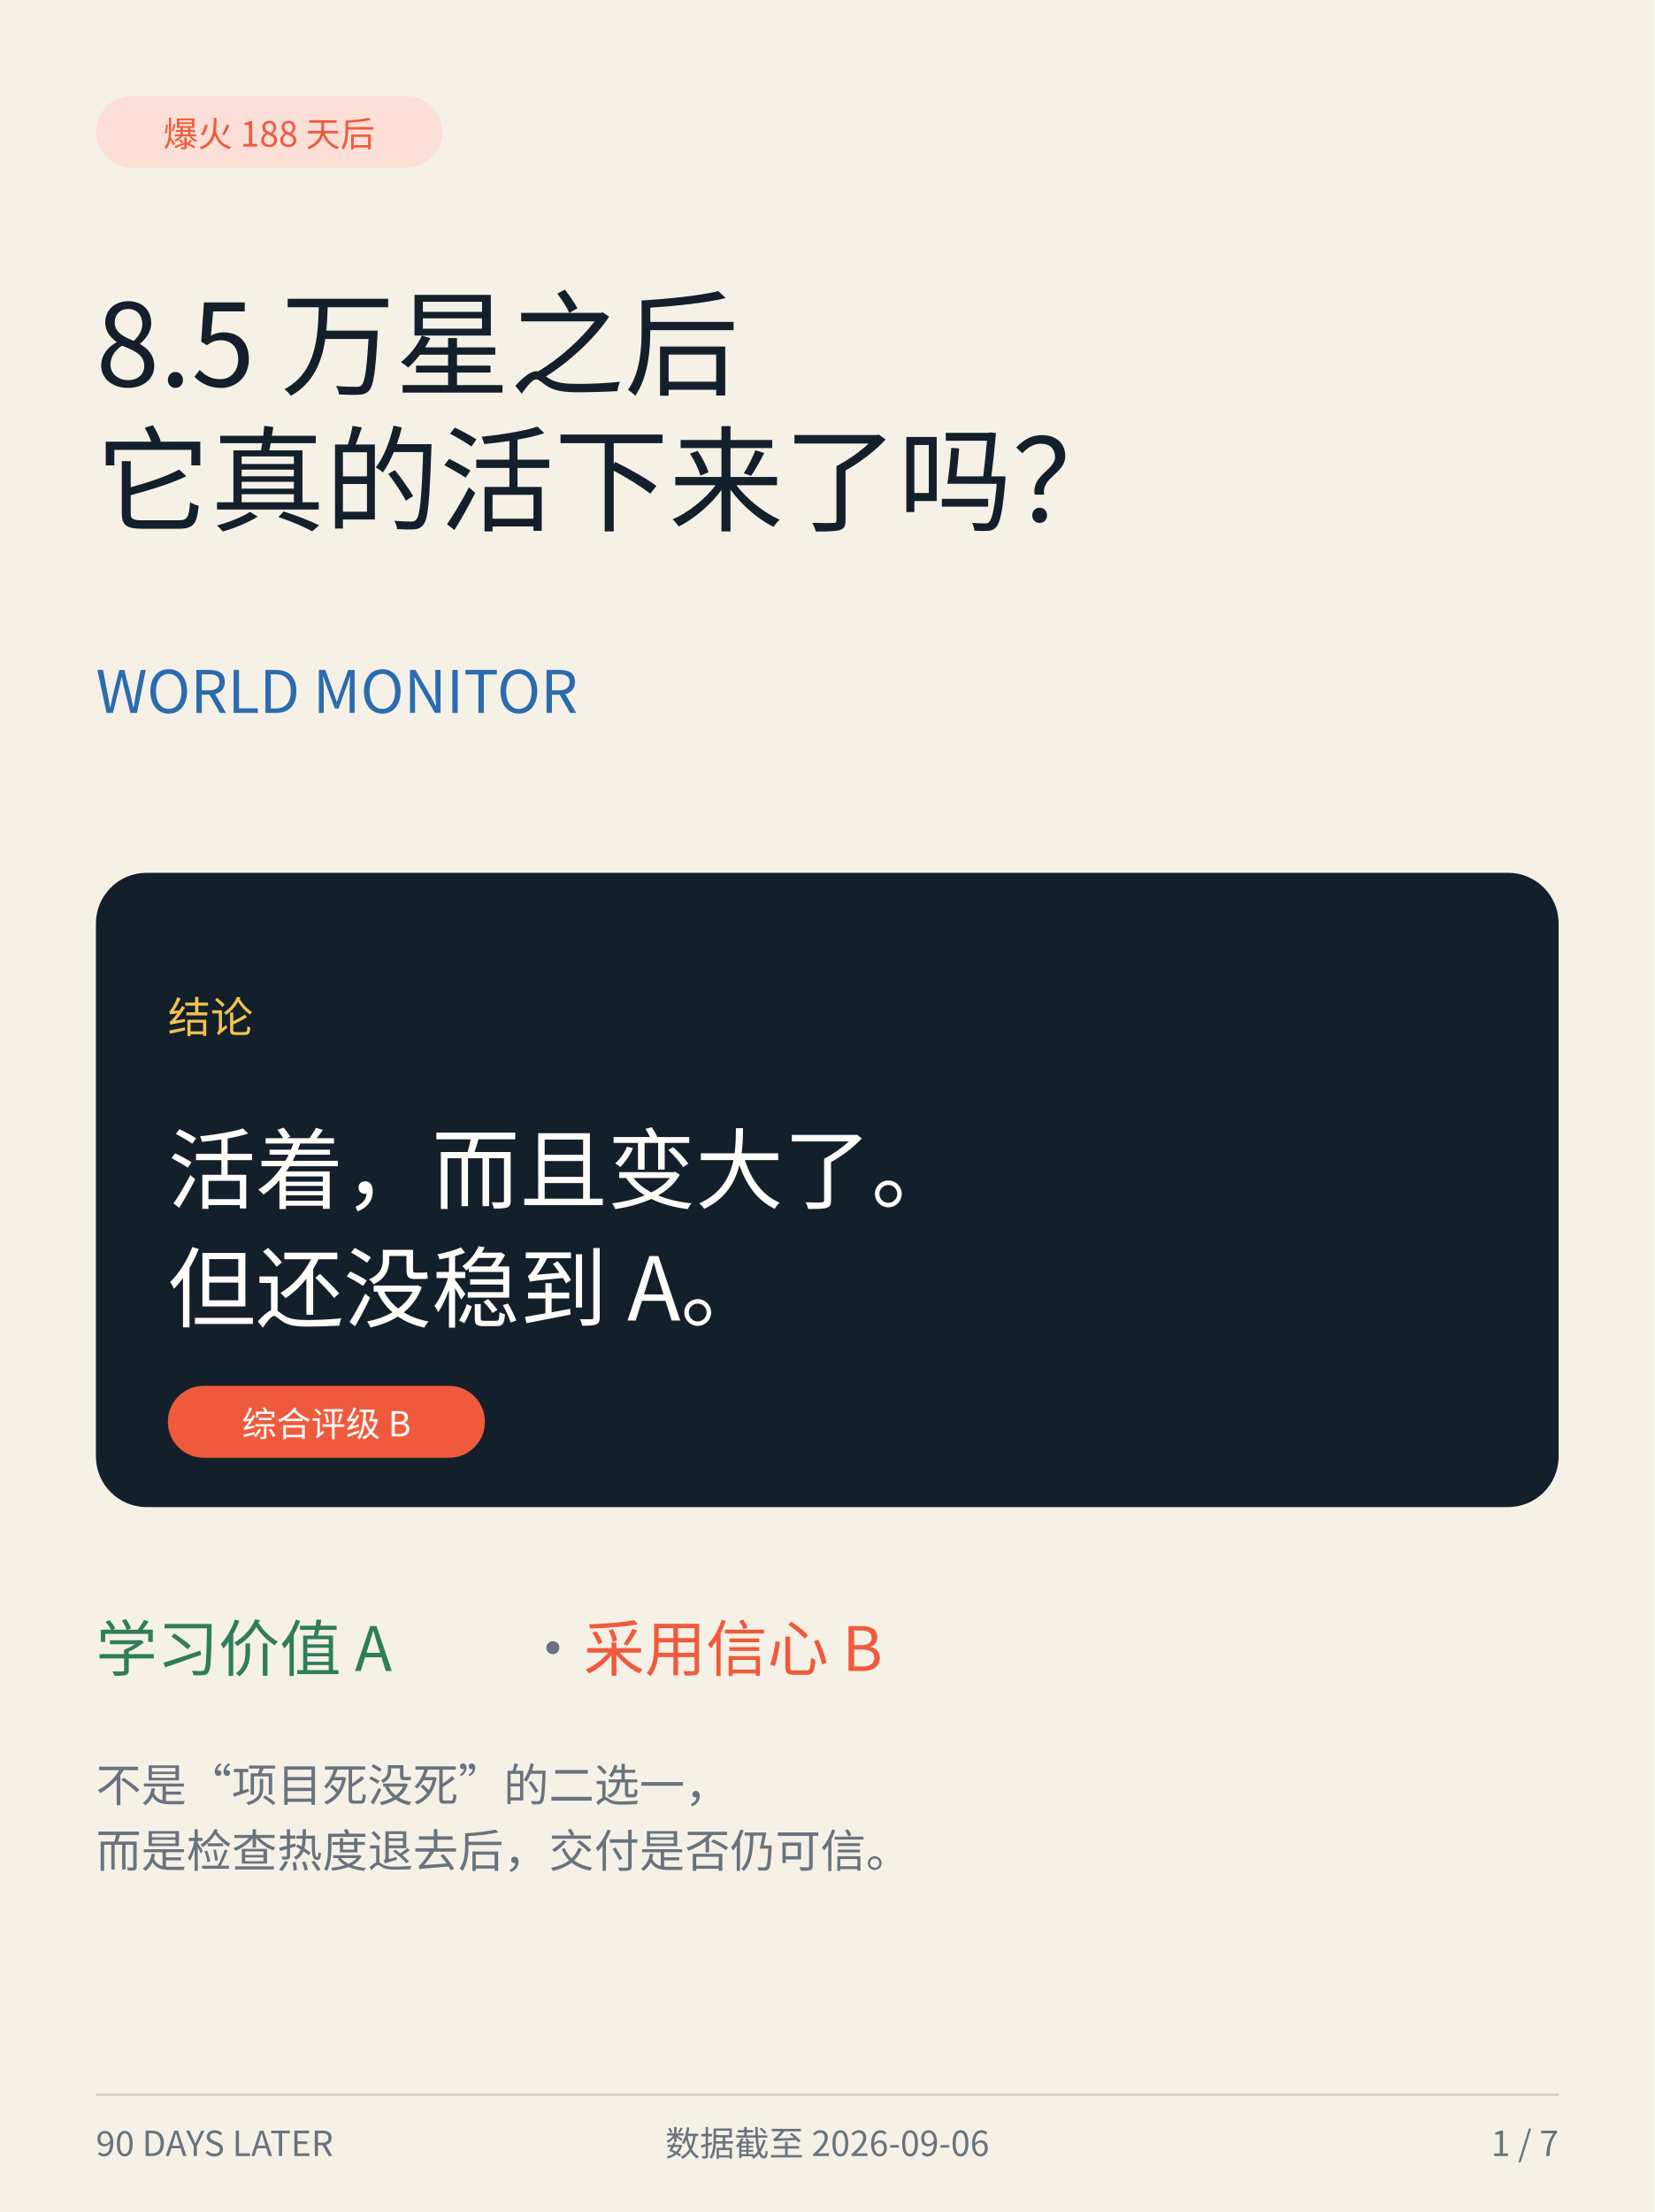
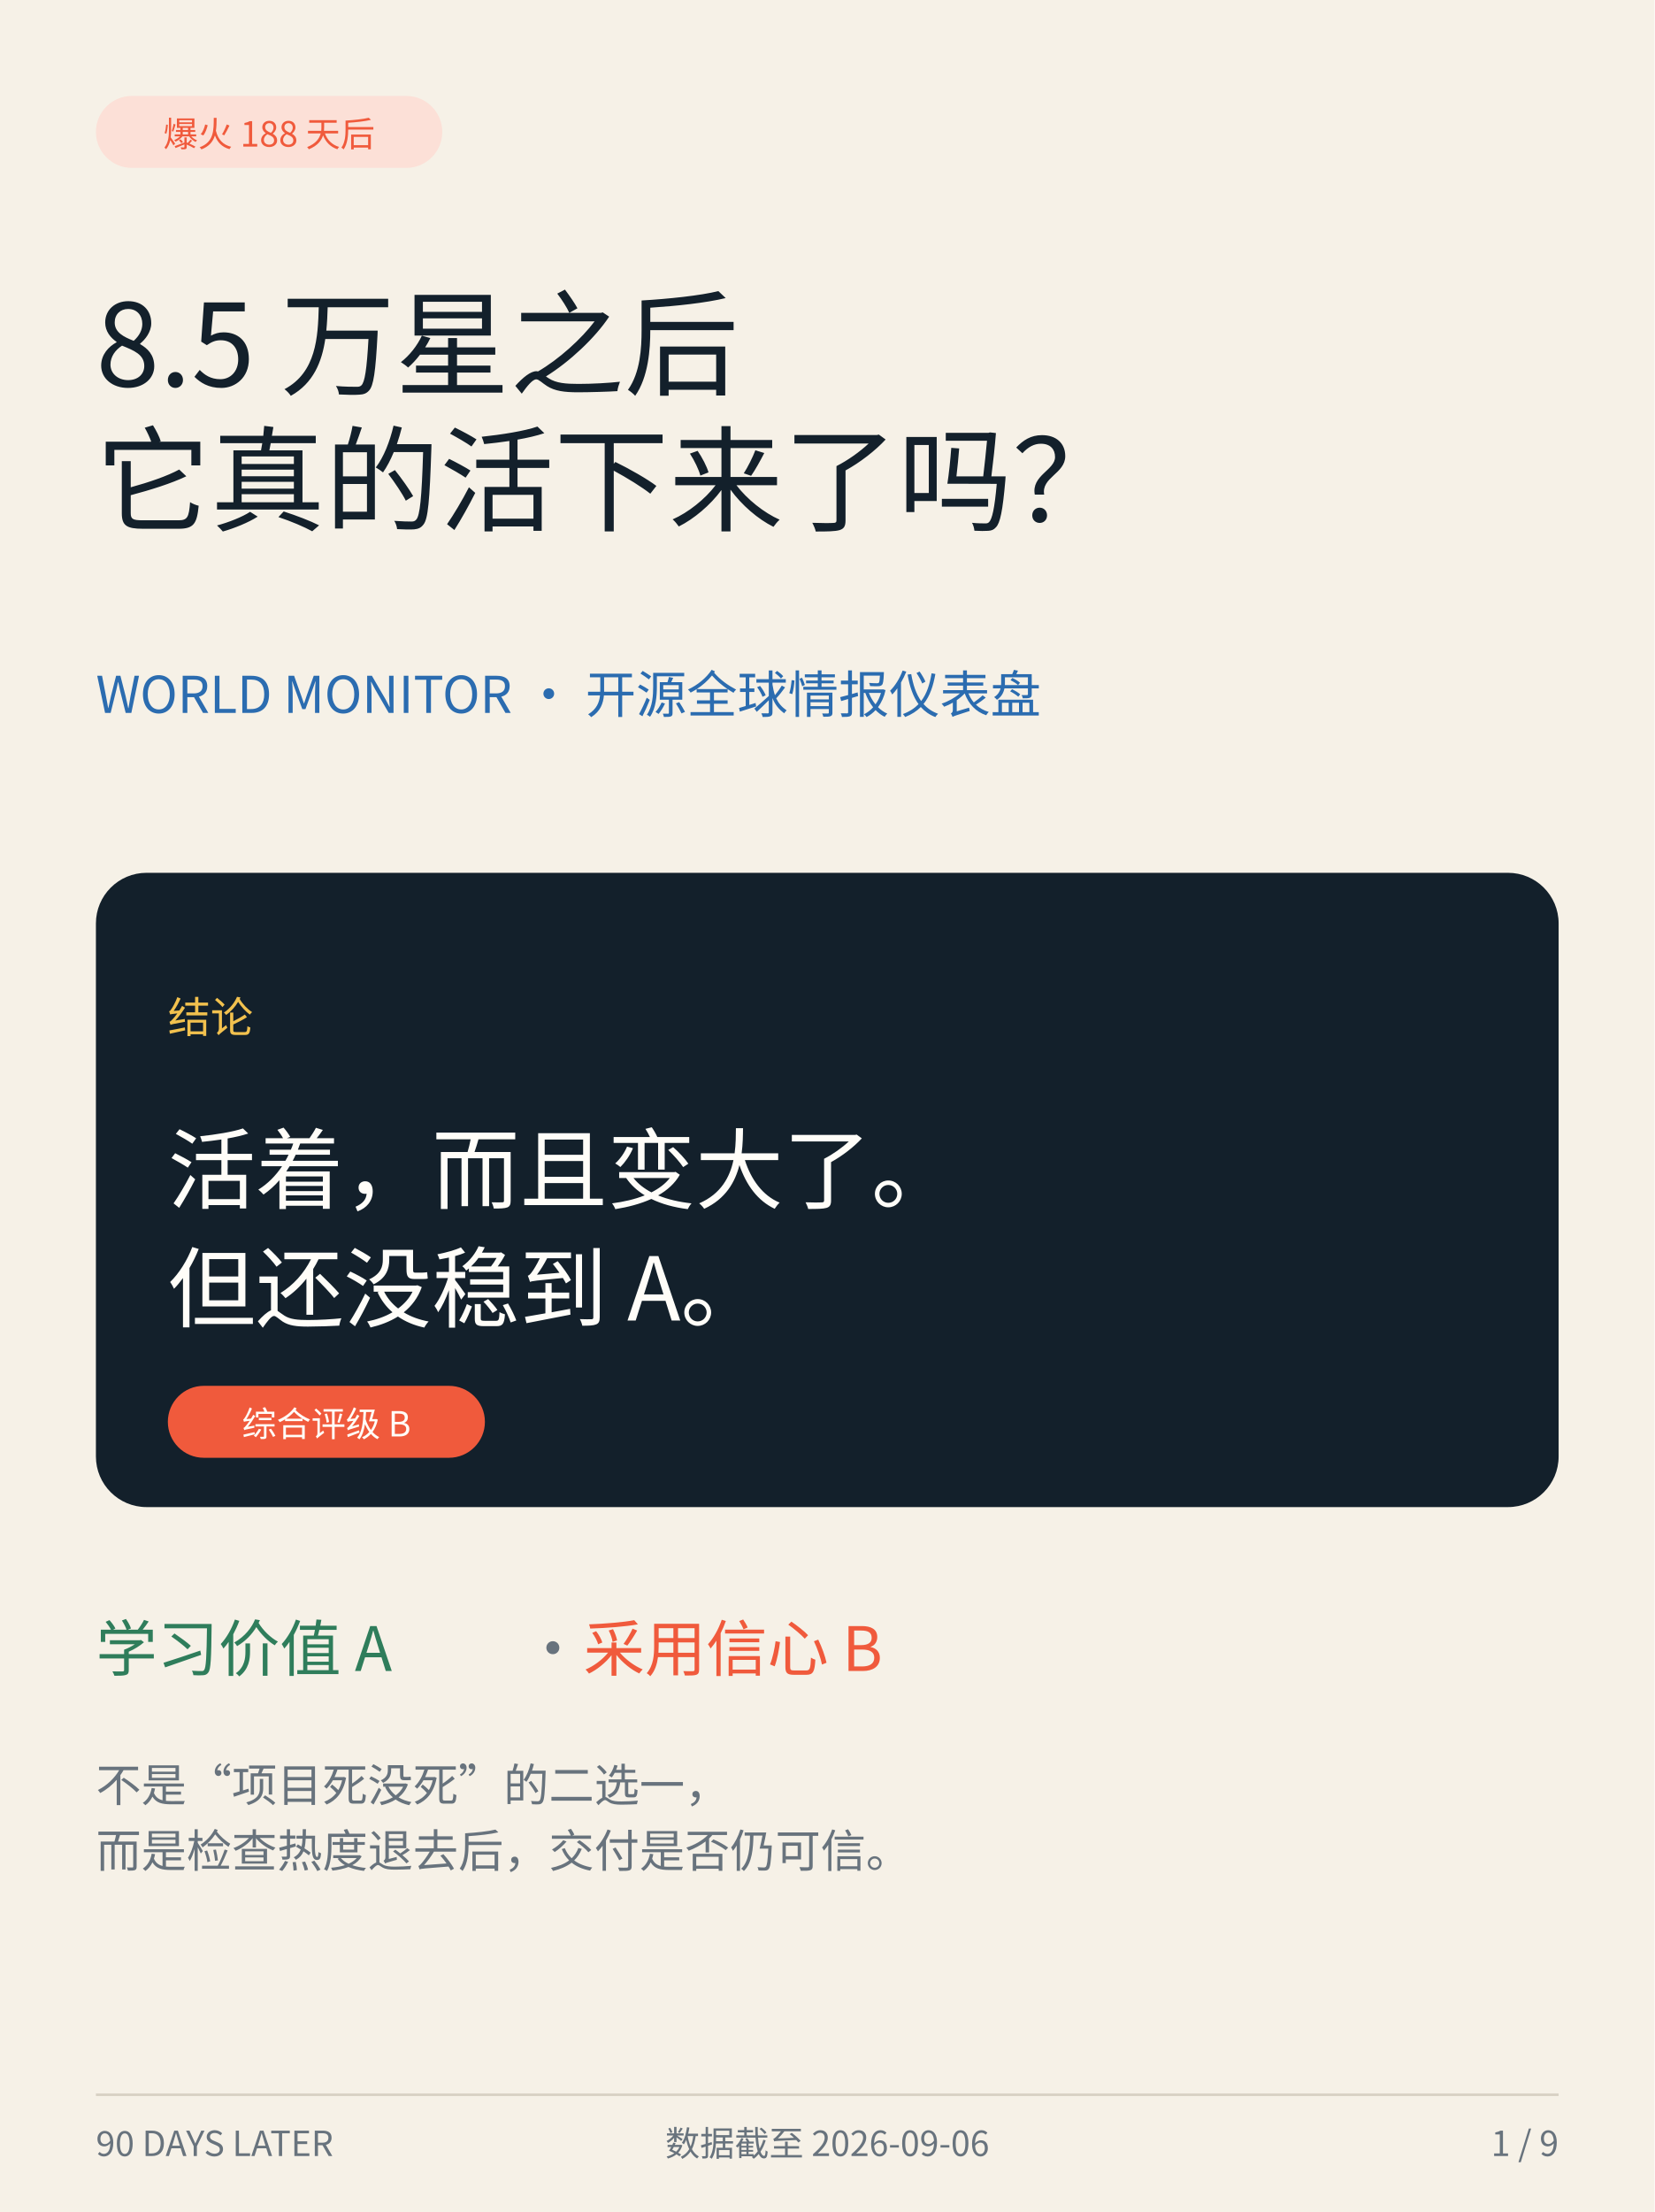
<svg xmlns="http://www.w3.org/2000/svg" width="1242" height="1660" viewBox="0 0 1242 1660">
  <rect width="1242" height="1660" fill="#F6F1E7" />
  <style>
    text { font-family: "PingFang SC", "Hiragino Sans GB", "Noto Sans CJK SC", Arial, sans-serif; }
  </style>
  <rect x="72" y="72" width="260" height="54" rx="27" fill="#FCE0D7" stroke="none" stroke-width="0" />
  <text x="202" y="110" font-size="26" fill="#F05A3C" font-weight="500" text-anchor="middle">爆火 188 天后</text>
  <text x="72" y="290" font-size="86" fill="#13202B" font-weight="500" text-anchor="start">8.5 万星之后</text>
  <text x="72" y="392" font-size="86" fill="#13202B" font-weight="500" text-anchor="start">它真的活下来了吗？</text>
-   <text x="72" y="535" font-size="44" fill="#2B6CB0" font-weight="500" text-anchor="start">WORLD MONITOR</text>
+   <text x="72" y="535" font-size="38" fill="#2B6CB0" font-weight="500" text-anchor="start">WORLD MONITOR · 开源全球情报仪表盘</text>
  <rect x="72" y="655" width="1098" height="476" rx="38" fill="#13202B" stroke="none" stroke-width="0" />
  <text x="126" y="775" font-size="32" fill="#F2C14E" font-weight="500" text-anchor="start">结论</text>
  <text x="126" y="902" font-size="66" fill="#FFFDF8" font-weight="500" text-anchor="start">活着，而且变大了。</text>
  <text x="126" y="991" font-size="66" fill="#FFFDF8" font-weight="500" text-anchor="start">但还没稳到 A。</text>
  <rect x="126" y="1040" width="238" height="54" rx="27" fill="#F05A3C" stroke="none" stroke-width="0" />
  <text x="245" y="1078" font-size="26" fill="#FFFDF8" font-weight="500" text-anchor="middle">综合评级  B</text>
  <text x="72" y="1254" font-size="46" fill="#2F7D5B" font-weight="500" text-anchor="start">学习价值 A</text>
  <text x="392" y="1254" font-size="46" fill="#68737D" font-weight="400" text-anchor="start">·</text>
  <text x="438" y="1254" font-size="46" fill="#F05A3C" font-weight="500" text-anchor="start">采用信心 B</text>
  <text x="72" y="1352" font-size="34" fill="#68737D" font-weight="400" text-anchor="start">不是“项目死没死”的二选一，</text>
  <text x="72" y="1401.3" font-size="34" fill="#68737D" font-weight="400" text-anchor="start">而是检查热度退去后，交付是否仍可信。</text>
  <line x1="72" y1="1572" x2="1170" y2="1572" stroke="#D9D2C5" stroke-width="2" />
  <text x="72" y="1618" font-size="26" fill="#68737D" font-weight="500" text-anchor="start">90 DAYS LATER</text>
  <text x="621" y="1618" font-size="26" fill="#68737D" font-weight="400" text-anchor="middle">数据截至 2026-09-06</text>
-   <text x="1170" y="1618" font-size="26" fill="#68737D" font-weight="500" text-anchor="end">1 / 7</text>
+   <text x="1170" y="1618" font-size="26" fill="#68737D" font-weight="500" text-anchor="end">1 / 9</text>
</svg>
